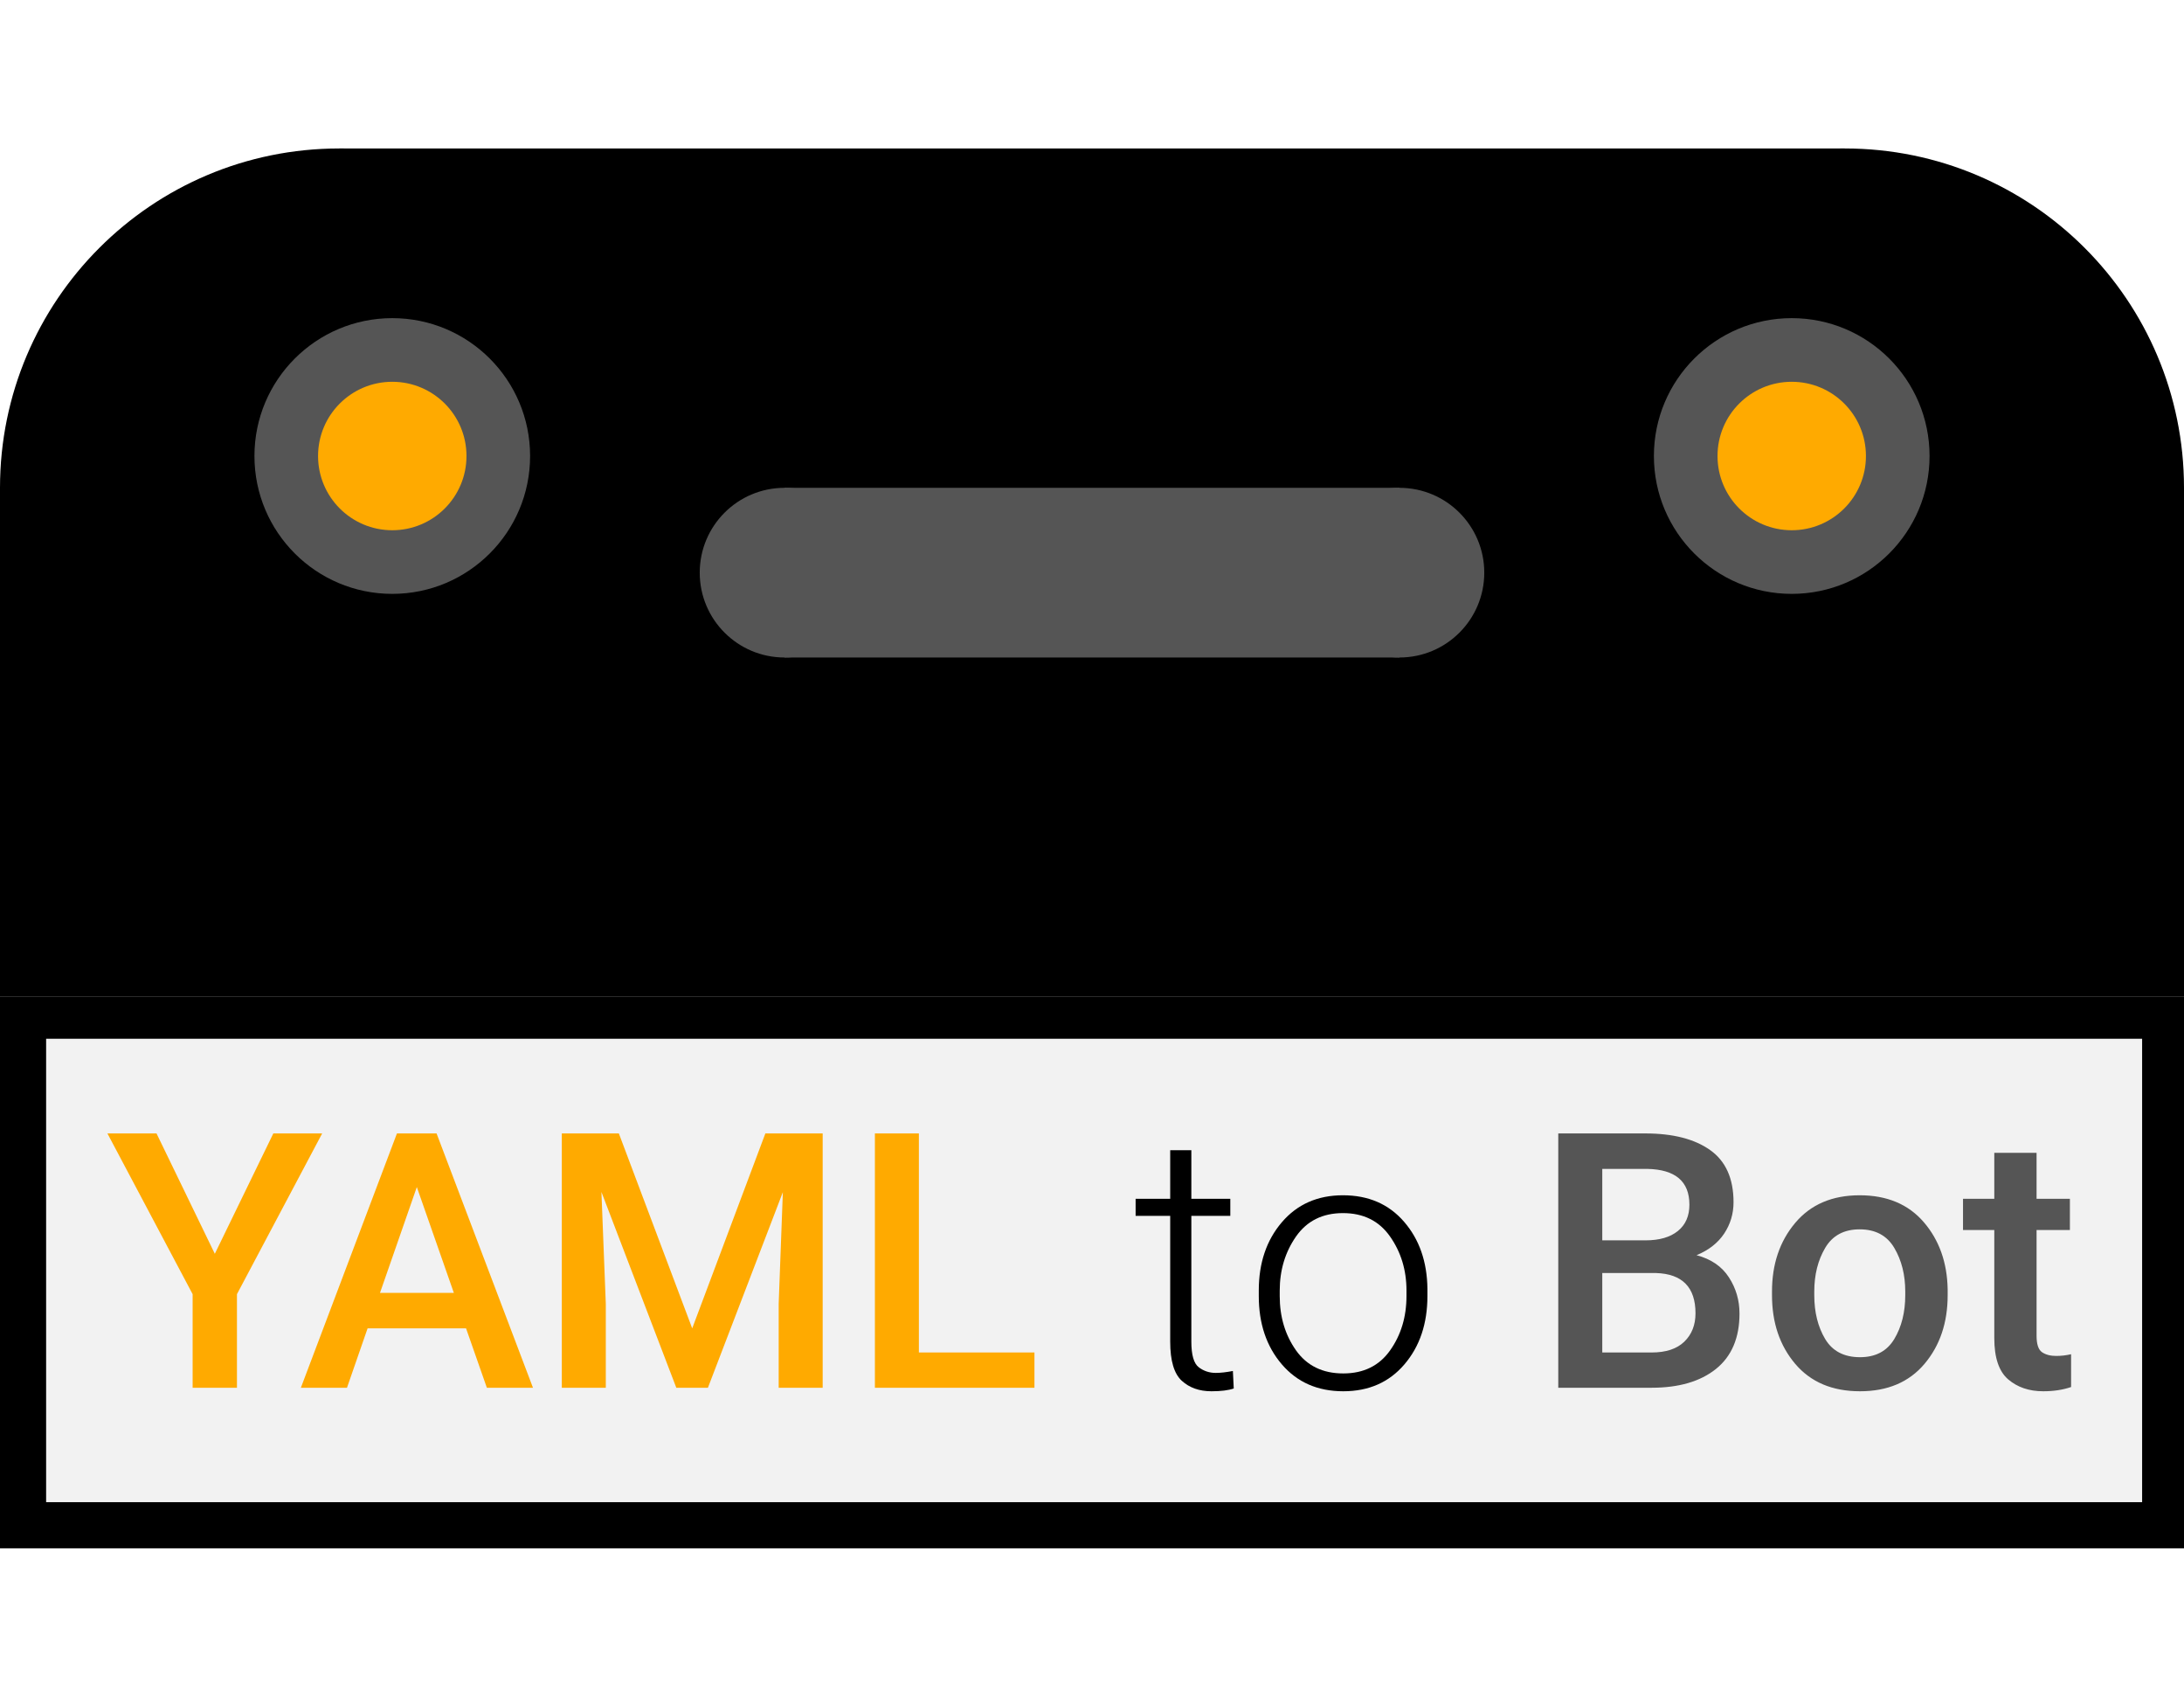
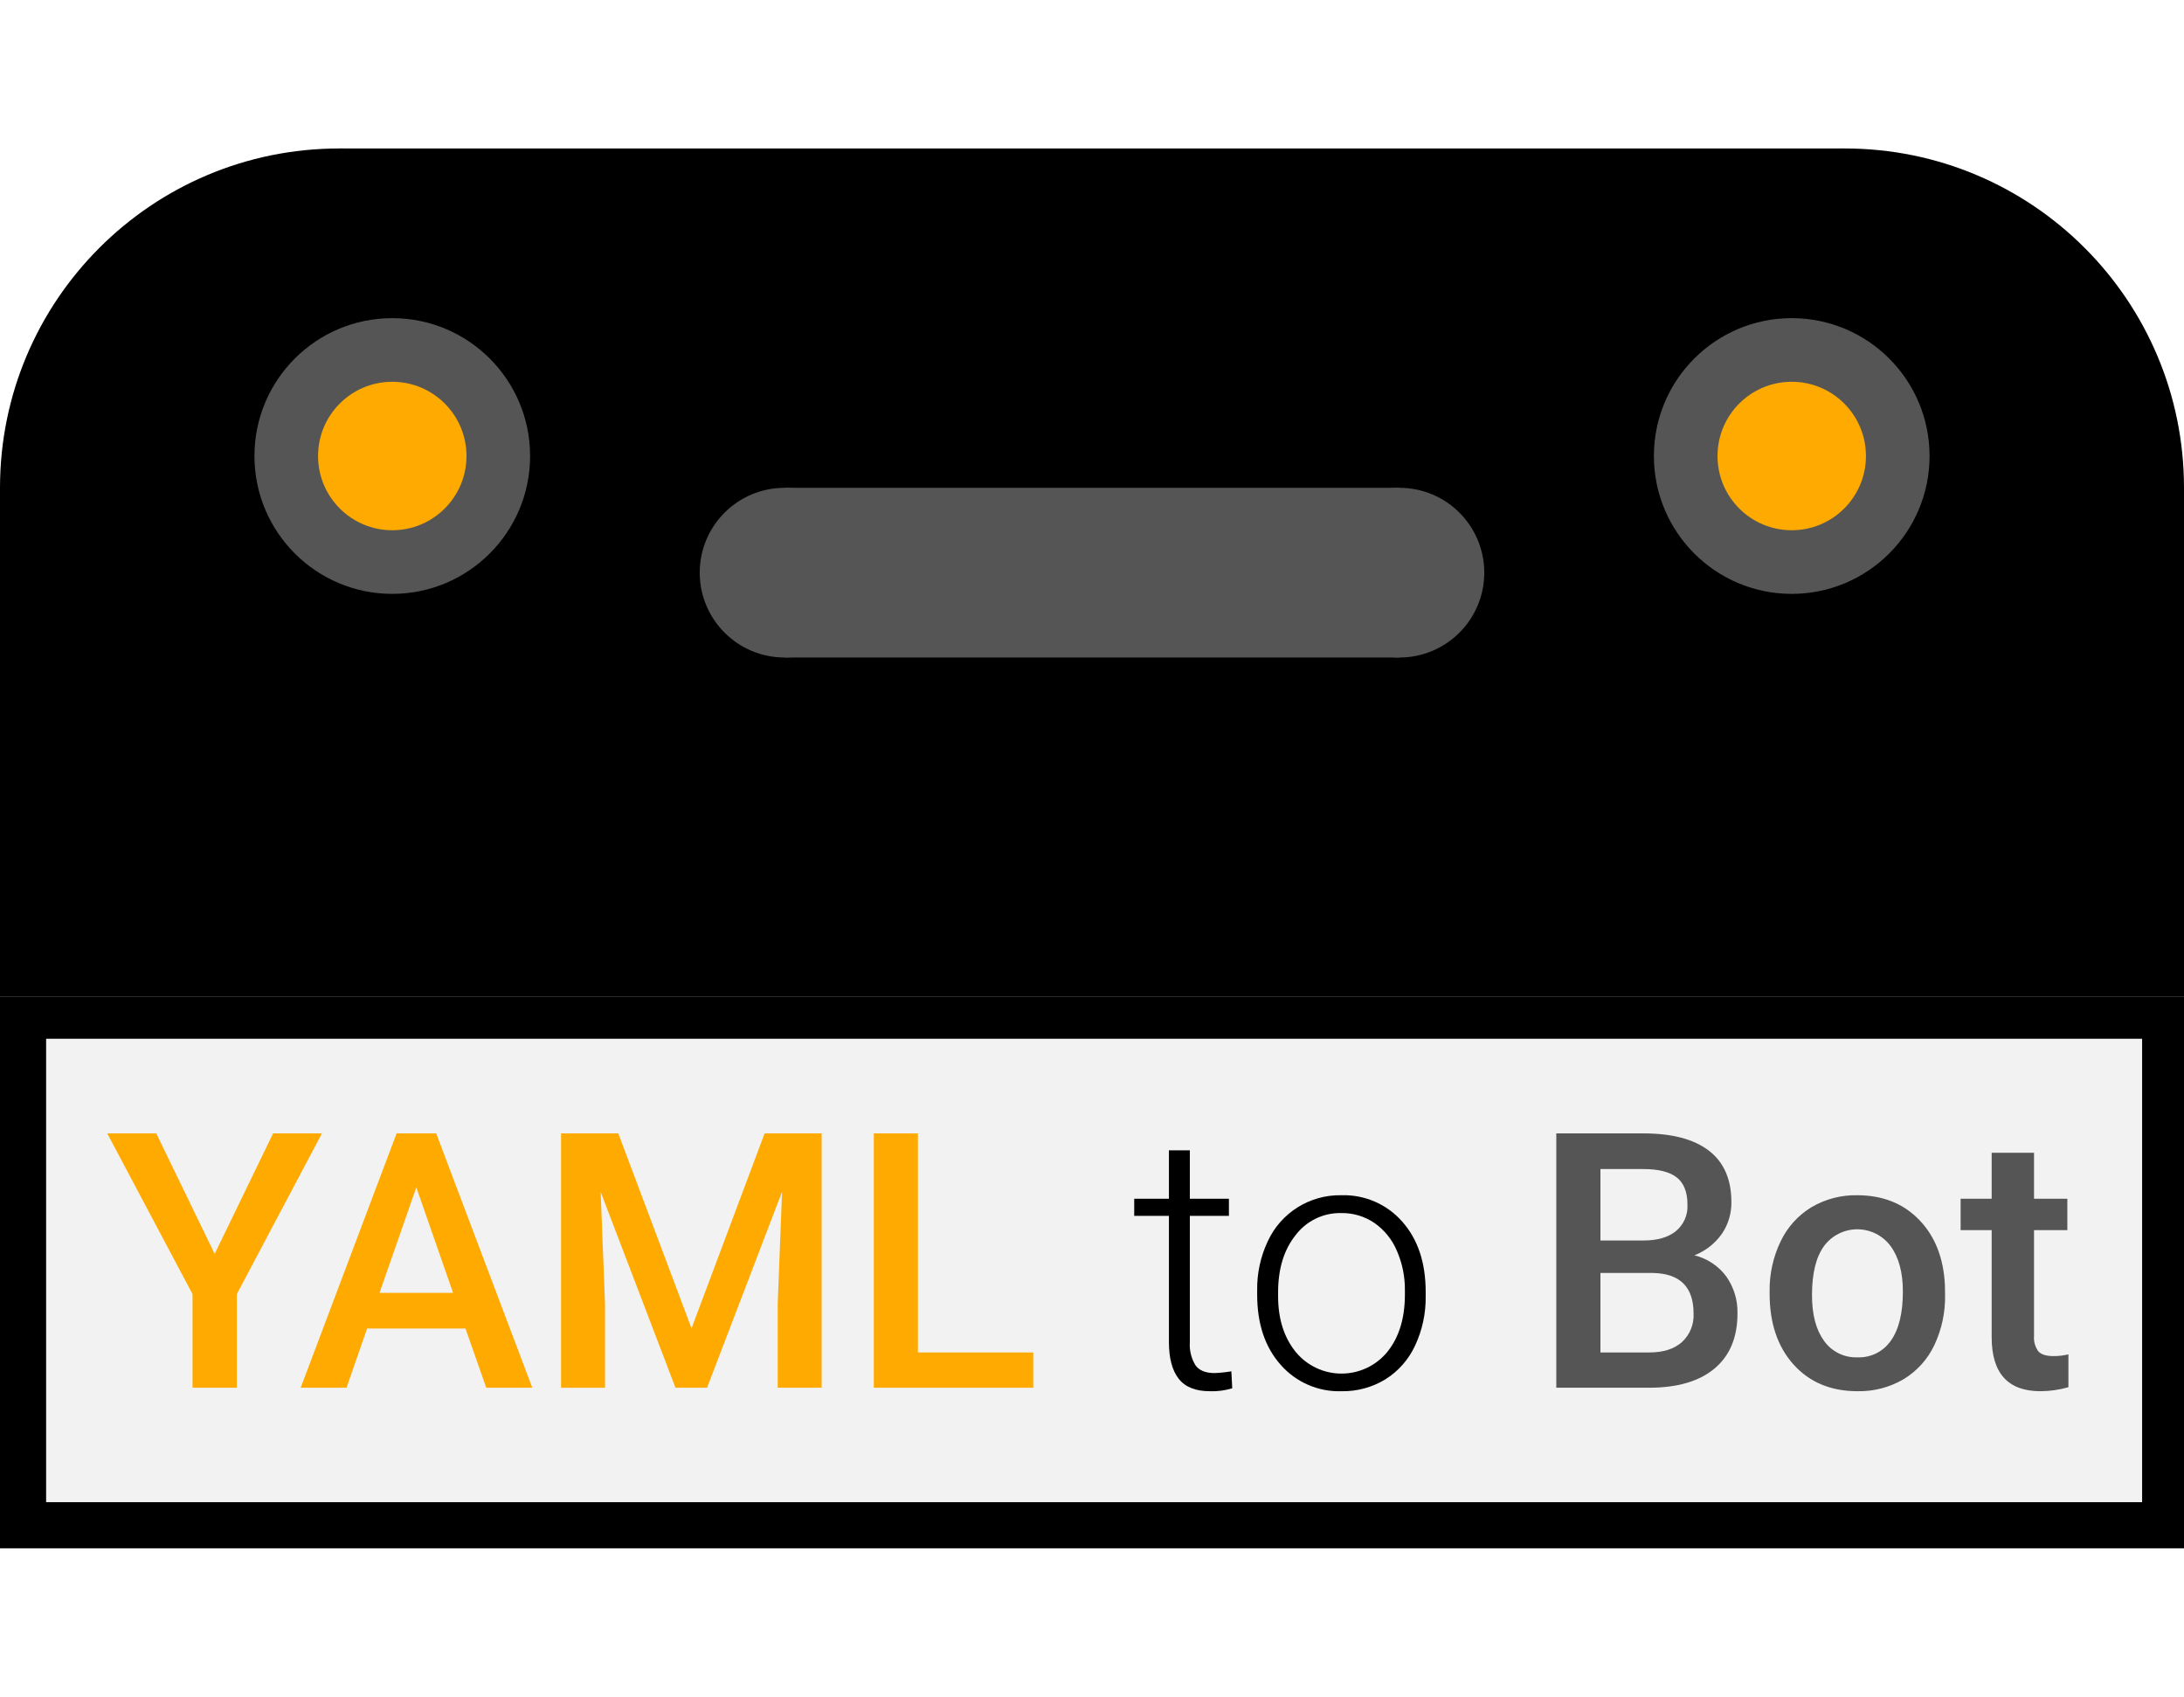
- <svg xmlns="http://www.w3.org/2000/svg" id="ba9d5205-eadf-4779-a9e7-db8aa0006e6f" data-name="Layer 2" viewBox="0 0 515 400">
-   <defs>
-     <style>
-             @font-face {
-                 font-family: "Roboto";
-                 src: url('https://fonts.googleapis.com/css?family=Roboto');
-             }
-             .fb41d673-4913-4cc5-b9d0-9f984007a4f7 {
-                 fill:#555;
-             }
-             .bce0a844-bf65-4ced-b598-cc90669935dc,.f09b3be5-d507-42af-a201-aa35aca671a1 {
-                 fill:#fa0;
-             }
-             .a5e5c69c-db6b-470d-ac01-cadfffad0dd3 {
-                 fill:#f2f2f2;
-                 stroke:#000;
-                 stroke-miterlimit:10;
-                 stroke-width:0.75px;
-             }
-             .bce0a844-bf65-4ced-b598-cc90669935dc {
-                 font-size:84.33px;
-                 font-family:Roboto-Medium, Roboto;
-                 font-weight:500;
-             }
-             .e111686b-123c-4ef1-bc66-108ad8948cee {
-                 letter-spacing:-0.07em;
-             }
-             .a37352b4-97e8-4c0d-80d2-b655a04fae30 {
-                 letter-spacing:0em;
-             }
-             .a37352b4-97e8-4c0d-80d2-b655a04fae30,.b8173098-e149-43e1-a369-d6d8d997b43e,.b82a7da5-be2d-4cf1-aba8-5eab466b7ae0,.e5676e5e-6358-46b9-82f1-6ab007a6140a {
-                 fill:#000;
-             }
-             .b82a7da5-be2d-4cf1-aba8-5eab466b7ae0,.e5676e5e-6358-46b9-82f1-6ab007a6140a {
-                 font-family:Roboto-Light, Roboto;
-                 font-weight:300;
-             }
-             .b82a7da5-be2d-4cf1-aba8-5eab466b7ae0 {
-                 letter-spacing:-0.01em;
-             }
-         </style>
-   </defs>
-   <g id="b145a38b-8ea9-4e65-9dc8-40bff10825e6" data-name="Face">
-     <g id="ea492b5f-74a8-45e4-8756-6caca0ca34e1" data-name="Head">
+ <svg xmlns="http://www.w3.org/2000/svg" width="515" height="400" viewBox="0 0 515 400">
+   <g>
+     <g>
      <polygon points="515 115 435 115 435 35 80 35 80 115 0 115 0 235 515 235 515 115" />
      <circle cx="80" cy="115" r="80" />
      <circle cx="435" cy="115" r="80" />
    </g>
-     <g id="b3ab8452-69bc-4e9c-935e-ef43e4caa4b9" data-name="Mouth">
-       <circle class="fb41d673-4913-4cc5-b9d0-9f984007a4f7" cx="185" cy="135" r="20" />
-       <circle class="fb41d673-4913-4cc5-b9d0-9f984007a4f7" cx="330" cy="135" r="20" />
-       <rect class="fb41d673-4913-4cc5-b9d0-9f984007a4f7" x="185" y="115" width="145" height="40" />
+     <g>
+       <circle cx="185" cy="135" r="20" fill="#555" />
+       <circle cx="330" cy="135" r="20" fill="#555" />
+       <rect x="185" y="115" width="145" height="40" fill="#555" />
    </g>
-     <g id="a4877298-5e50-484c-a904-ae8c4ae0c696" data-name="Eye">
-       <circle class="fb41d673-4913-4cc5-b9d0-9f984007a4f7" cx="92.5" cy="107.5" r="32.5" />
-       <circle class="f09b3be5-d507-42af-a201-aa35aca671a1" cx="92.5" cy="107.5" r="17.5" />
+     <g>
+       <circle cx="92.5" cy="107.5" r="32.5" fill="#555" />
+       <circle cx="92.5" cy="107.5" r="17.5" fill="#fa0" />
    </g>
-     <g id="e2dce81b-9b72-4fee-b8b4-73324abf46f8" data-name="Eye">
-       <circle class="fb41d673-4913-4cc5-b9d0-9f984007a4f7" cx="422.5" cy="107.5" r="32.5" />
-       <circle class="f09b3be5-d507-42af-a201-aa35aca671a1" cx="422.5" cy="107.5" r="17.5" />
+     <g>
+       <circle cx="422.5" cy="107.5" r="32.5" fill="#555" />
+       <circle cx="422.5" cy="107.5" r="17.5" fill="#fa0" />
    </g>
  </g>
  <rect y="235" width="515" height="130" />
-   <rect class="a5e5c69c-db6b-470d-ac01-cadfffad0dd3" x="10.5" y="244.5" width="495" height="110" />
-   <text class="bce0a844-bf65-4ced-b598-cc90669935dc" transform="translate(25 327.15)">
-     <tspan class="e111686b-123c-4ef1-bc66-108ad8948cee">Y</tspan>
-     <tspan x="45.21" y="0">AML</tspan>
-     <tspan class="a37352b4-97e8-4c0d-80d2-b655a04fae30" x="220.8" y="0"> </tspan>
-     <tspan class="b82a7da5-be2d-4cf1-aba8-5eab466b7ae0" x="241.8" y="0">t</tspan>
-     <tspan class="e5676e5e-6358-46b9-82f1-6ab007a6140a" x="268.08" y="0">o</tspan>
-     <tspan class="b8173098-e149-43e1-a369-d6d8d997b43e" x="315.31" y="0"> </tspan>
-     <tspan class="fb41d673-4913-4cc5-b9d0-9f984007a4f7" x="336.31" y="0">Bot</tspan>
-   </text>
+   <rect x="10.5" y="244.5" width="495" height="110" fill="#f2f2f2" stroke="#000" stroke-miterlimit="10" stroke-width="0.75" />
+   <g>
+     <path d="M50.622,295.6,64.4,267.188H75.917L55.846,305.073v22.073H45.4V305.073L25.287,267.188H36.844Z" fill="#fa0" />
+     <path d="M109.765,313.186h-23.2l-4.853,13.96H70.9L93.52,267.188h9.335l22.663,59.958H114.66Zm-20.276-8.4h17.356l-8.678-24.872Z" fill="#fa0" />
+     <path d="M145.794,267.188l17.274,45.957L180.3,267.188H193.75v59.958H183.386V307.38l1.028-26.438-17.685,46.2h-7.445L141.64,280.983l1.028,26.4v19.766H132.3V267.188Z" fill="#fa0" />
+     <path d="M216.454,318.827H243.64v8.319H206.048V267.188h10.406Z" fill="#fa0" />
+     <path d="M280.573,271.184V282.59h9.213v4.035h-9.213v29.724a9.322,9.322,0,0,0,1.336,5.524q1.337,1.814,4.463,1.814a30.38,30.38,0,0,0,3.989-.413l.206,4a16.081,16.081,0,0,1-5.264.694q-5.059,0-7.363-2.945t-2.3-8.668V286.625h-8.185V282.59h8.185V271.184Z" />
+     <path d="M296.448,304.209a26.226,26.226,0,0,1,2.489-11.571,18.687,18.687,0,0,1,17.335-10.871,18.3,18.3,0,0,1,14.4,6.238q5.511,6.238,5.511,16.533v1.029A26.461,26.461,0,0,1,333.69,317.2a18.6,18.6,0,0,1-7.011,7.968,19.213,19.213,0,0,1-10.324,2.8,18.309,18.309,0,0,1-14.375-6.239q-5.532-6.238-5.532-16.533Zm4.936,1.358q0,7.99,4.134,13.117a13.975,13.975,0,0,0,21.633,0q4.134-5.127,4.134-13.528v-.947a22.713,22.713,0,0,0-1.892-9.348,15.237,15.237,0,0,0-5.306-6.568,13.547,13.547,0,0,0-7.815-2.326,13.144,13.144,0,0,0-10.734,5.168q-4.154,5.168-4.154,13.527Z" />
+     <path d="M366.984,327.146V267.188h20.524q10.158,0,15.465,4.078t5.3,12.147a12.957,12.957,0,0,1-2.22,7.412,14.3,14.3,0,0,1-6.5,5.107,13.214,13.214,0,0,1,7.5,4.962,14.46,14.46,0,0,1,2.654,8.751q0,8.441-5.409,12.971t-15.485,4.53Zm10.406-34.714h10.2q4.853,0,7.589-2.2a7.556,7.556,0,0,0,2.734-6.239q0-4.448-2.529-6.424t-7.876-1.976H377.39Zm0,7.659v18.736h11.557q4.894,0,7.651-2.43a8.533,8.533,0,0,0,2.755-6.752q0-9.348-9.542-9.554Z" fill="#555" />
+     <path d="M417.285,304.456a26.3,26.3,0,0,1,2.591-11.8,18.946,18.946,0,0,1,7.28-8.071,20.5,20.5,0,0,1,10.776-2.82q9.007,0,14.622,5.805t6.066,15.4l.041,2.346a26.554,26.554,0,0,1-2.529,11.778,18.724,18.724,0,0,1-7.239,8.03,20.655,20.655,0,0,1-10.878,2.841q-9.42,0-15.075-6.28t-5.655-16.739Zm9.994.864q0,6.877,2.838,10.769a9.223,9.223,0,0,0,7.9,3.891,9.122,9.122,0,0,0,7.876-3.953q2.817-3.952,2.817-11.571,0-6.753-2.9-10.707a9.767,9.767,0,0,0-15.651-.061Q427.28,297.579,427.279,305.32Z" fill="#555" />
+     <path d="M479.637,271.76v10.83h7.855V290h-7.855v24.872a5.477,5.477,0,0,0,1.008,3.686q1,1.132,3.6,1.132a15.35,15.35,0,0,0,3.5-.412v7.741a24.565,24.565,0,0,1-6.581.948q-11.517,0-11.515-12.724V290h-7.322V282.59h7.322V271.76Z" fill="#555" />
+   </g>
</svg>
